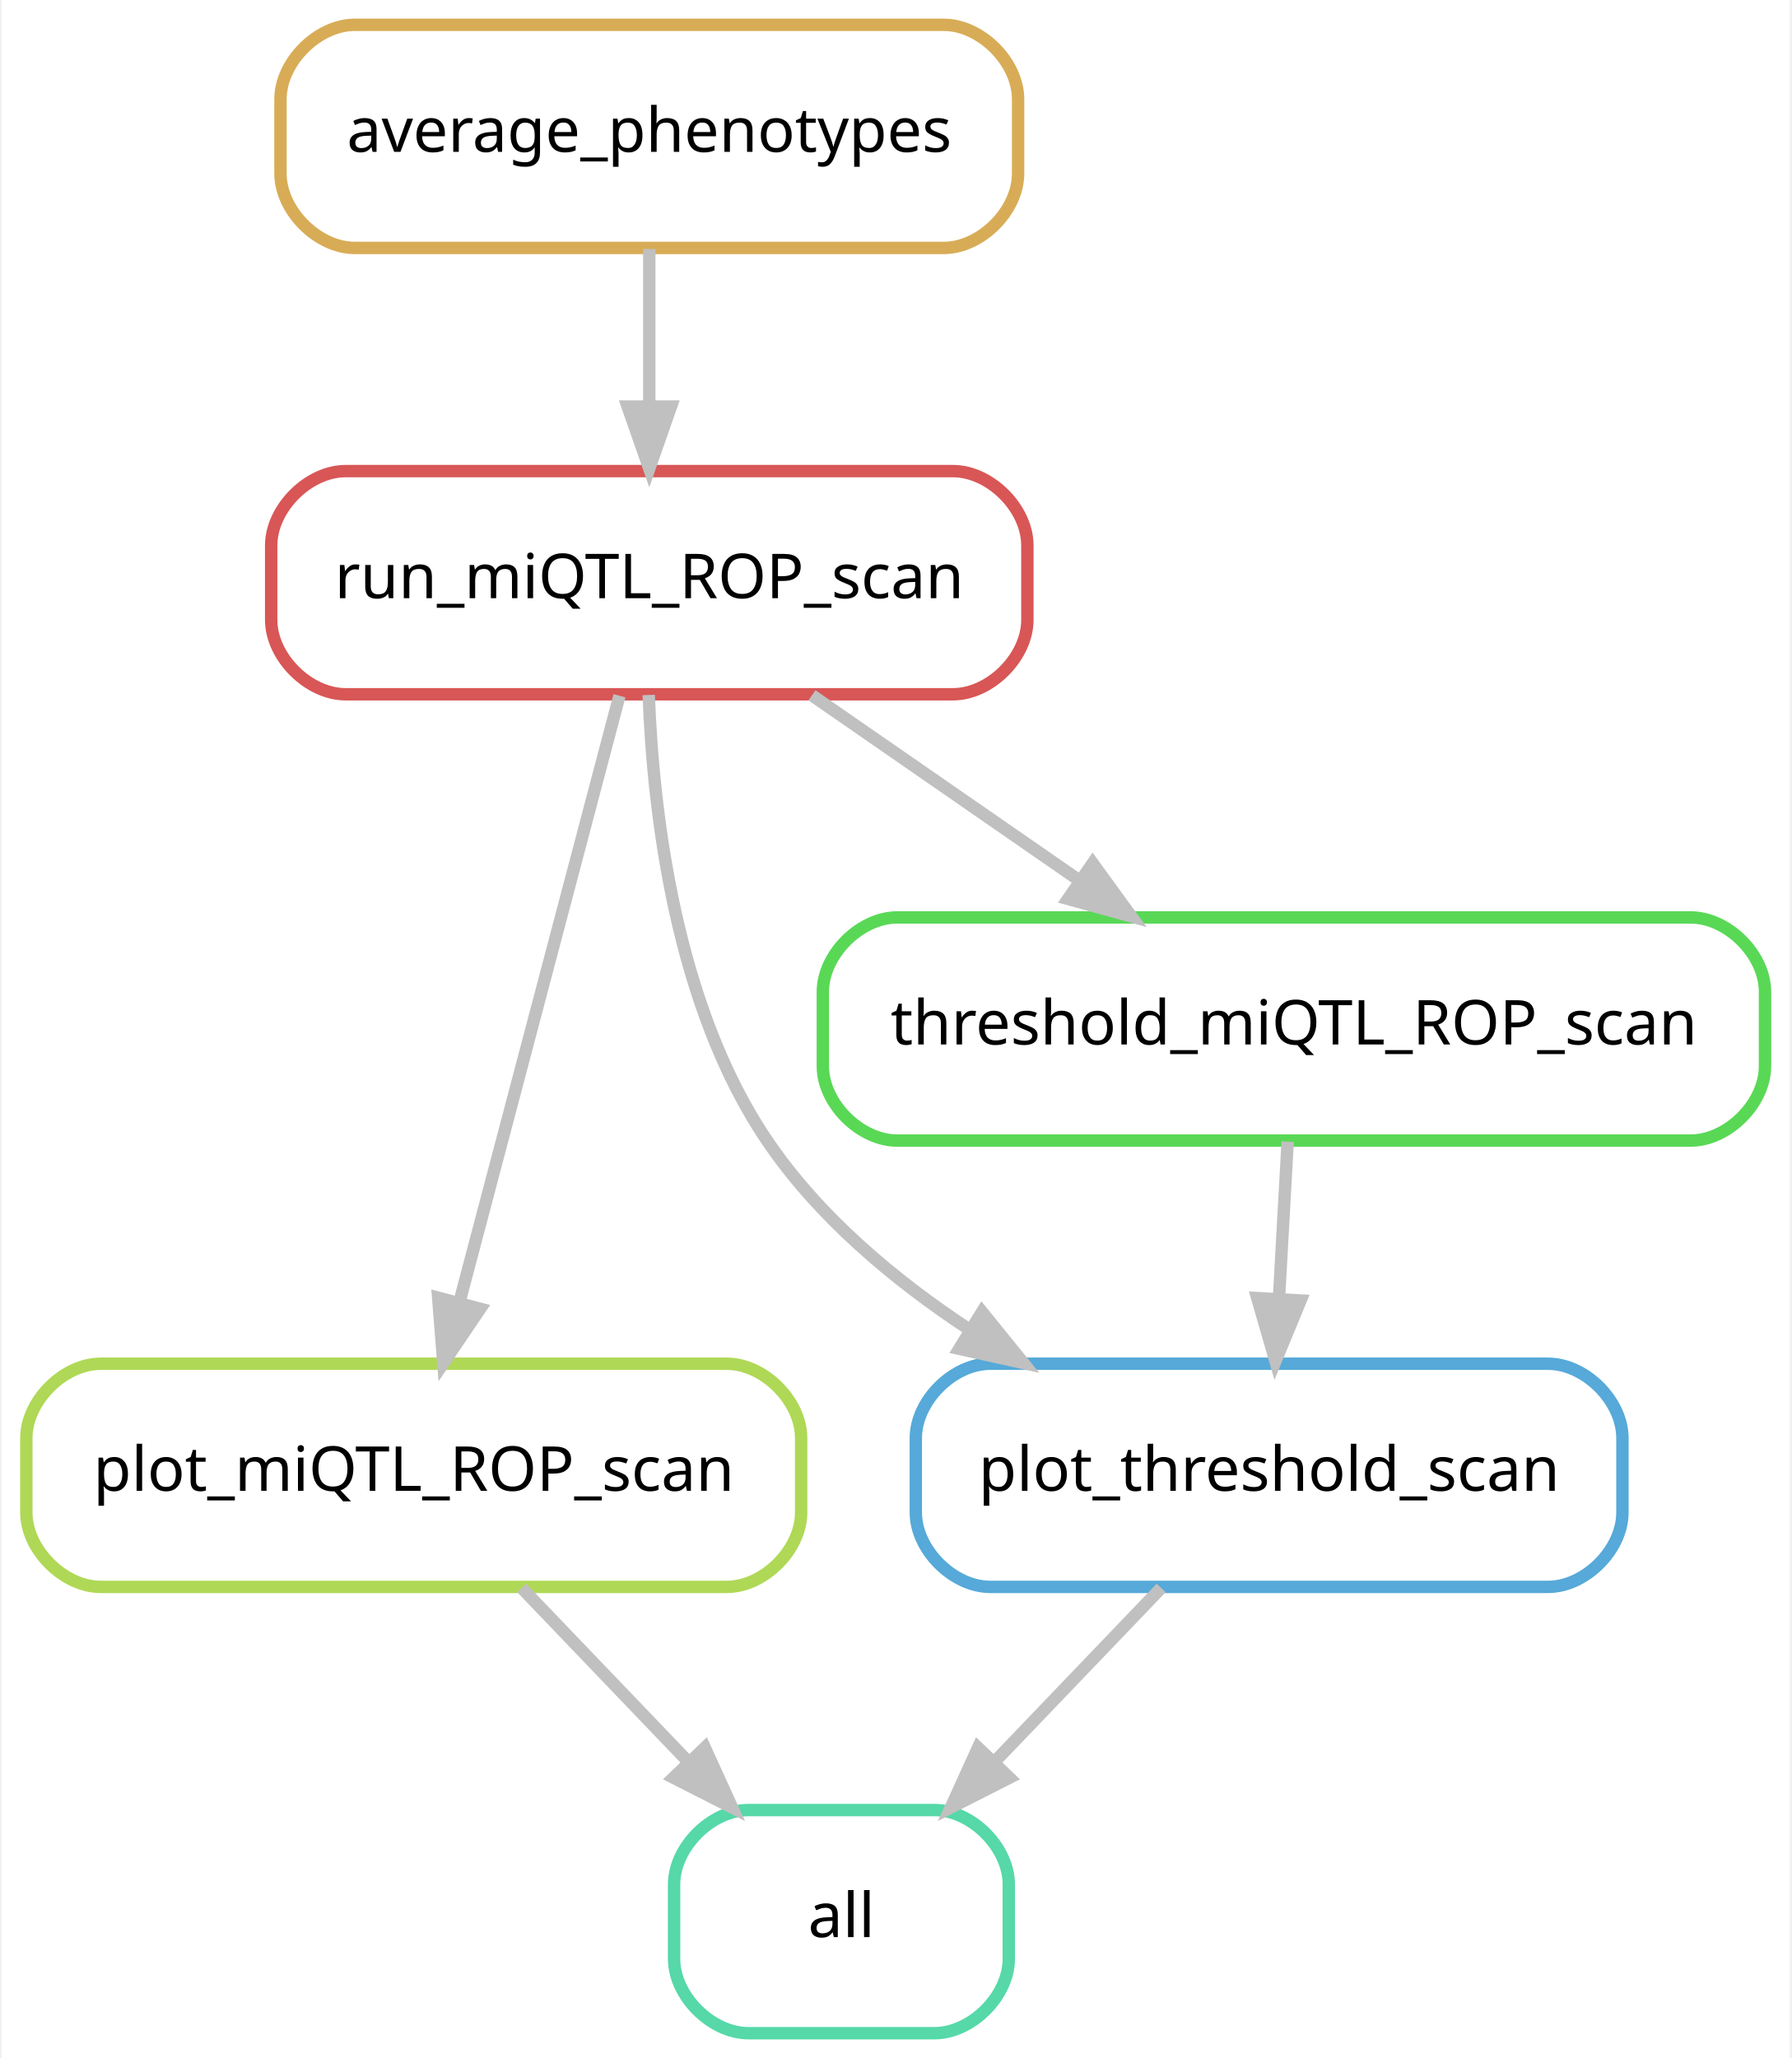
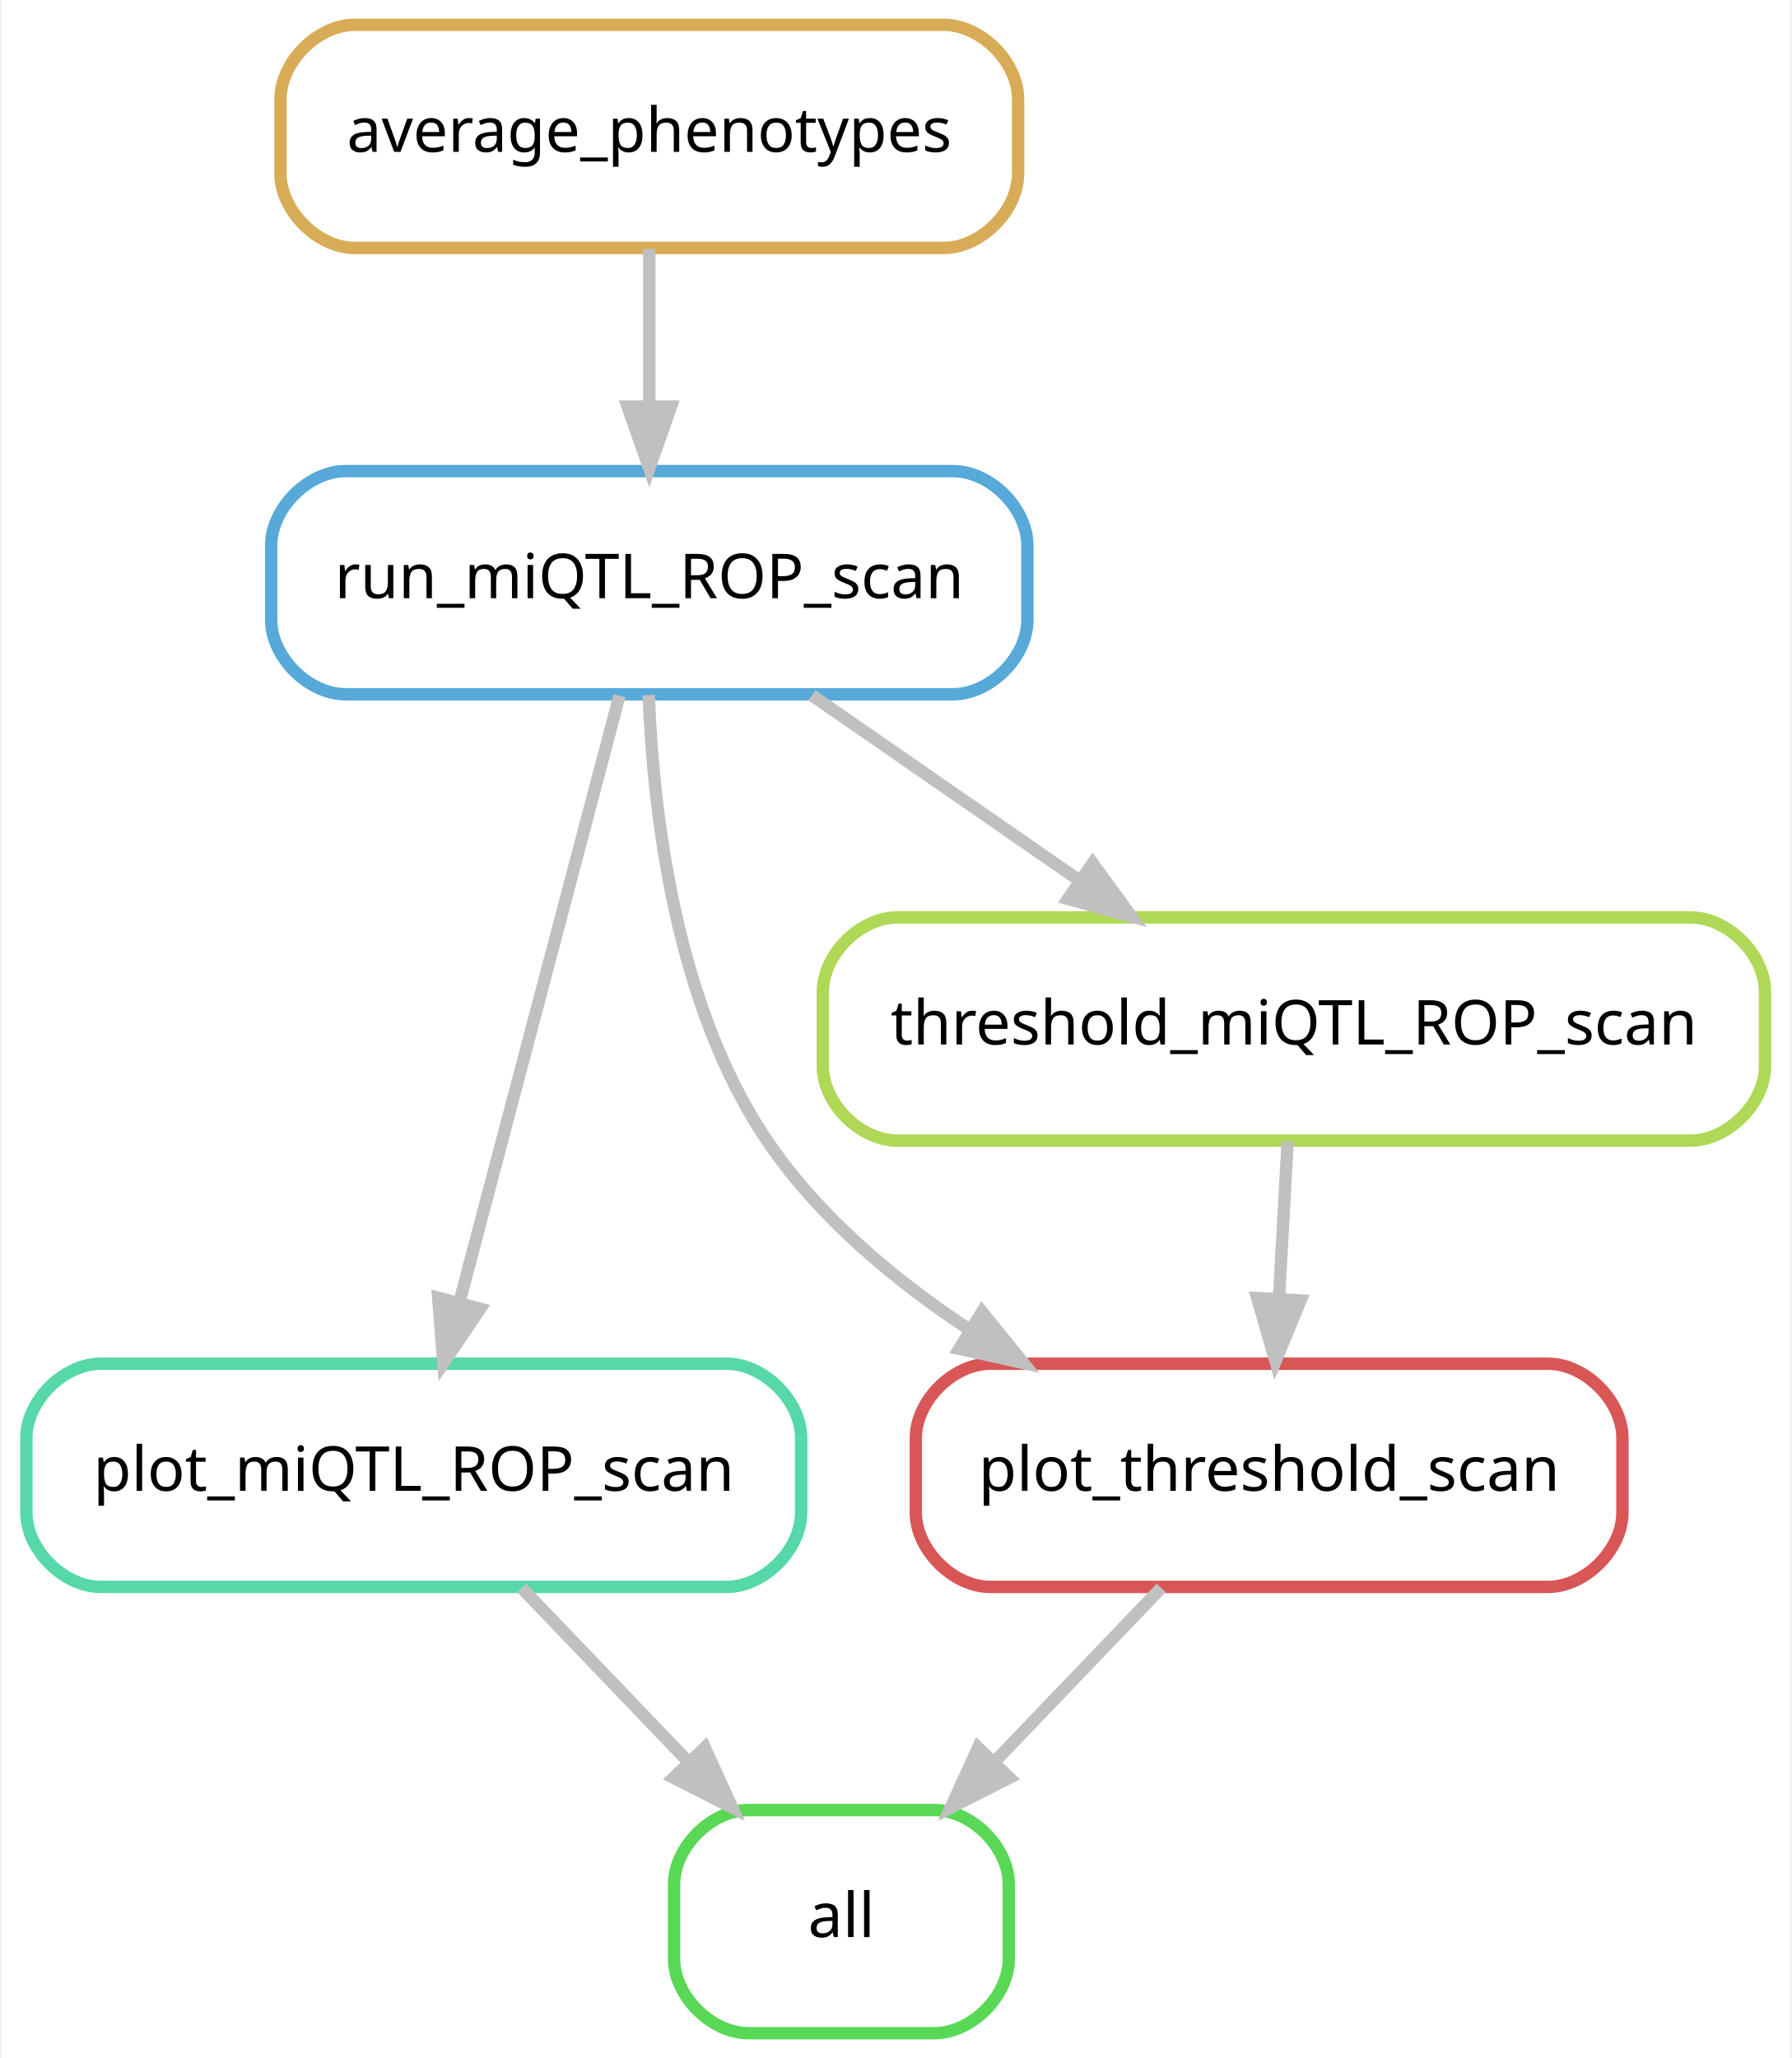
<svg xmlns="http://www.w3.org/2000/svg" width="289pt" height="332pt" viewBox="0.00 0.00 288.50 332.00">
  <g id="graph0" class="graph" transform="scale(1 1) rotate(0) translate(4 328)">
    <polygon fill="#ffffff" stroke="transparent" points="-4,4 -4,-328 284.5,-328 284.5,4 -4,4" />
    <g id="node1" class="node">
-       <path fill="none" stroke="#56d8a9" stroke-width="2" d="M146.5,-36C146.5,-36 116.5,-36 116.5,-36 110.5,-36 104.5,-30 104.5,-24 104.5,-24 104.5,-12 104.5,-12 104.5,-6 110.5,0 116.5,0 116.5,0 146.5,0 146.5,0 152.5,0 158.5,-6 158.5,-12 158.5,-12 158.5,-24 158.5,-24 158.5,-30 152.5,-36 146.5,-36" />
+       <path fill="none" stroke="#59d856" stroke-width="2" d="M146.5,-36C146.5,-36 116.5,-36 116.5,-36 110.5,-36 104.5,-30 104.5,-24 104.5,-24 104.5,-12 104.5,-12 104.5,-6 110.5,0 116.5,0 116.5,0 146.5,0 146.5,0 152.5,0 158.5,-6 158.5,-12 158.5,-12 158.5,-24 158.5,-24 158.5,-30 152.5,-36 146.5,-36" />
      <text text-anchor="middle" x="131.5" y="-15.5" font-family="sans" font-size="10.00" fill="#000000">all</text>
    </g>
    <g id="node2" class="node">
-       <path fill="none" stroke="#afd856" stroke-width="2" d="M113,-108C113,-108 12,-108 12,-108 6,-108 0,-102 0,-96 0,-96 0,-84 0,-84 0,-78 6,-72 12,-72 12,-72 113,-72 113,-72 119,-72 125,-78 125,-84 125,-84 125,-96 125,-96 125,-102 119,-108 113,-108" />
+       <path fill="none" stroke="#56d8a9" stroke-width="2" d="M113,-108C113,-108 12,-108 12,-108 6,-108 0,-102 0,-96 0,-96 0,-84 0,-84 0,-78 6,-72 12,-72 12,-72 113,-72 113,-72 119,-72 125,-78 125,-84 125,-84 125,-96 125,-96 125,-102 119,-108 113,-108" />
      <text text-anchor="middle" x="62.5" y="-87.5" font-family="sans" font-size="10.00" fill="#000000">plot_miQTL_ROP_scan</text>
    </g>
    <g id="edge1" class="edge">
      <path fill="none" stroke="#c0c0c0" stroke-width="2" d="M79.912,-71.831C88.021,-63.369 97.816,-53.149 106.682,-43.897" />
      <polygon fill="#c0c0c0" stroke="#c0c0c0" stroke-width="2" points="109.462,-46.055 113.854,-36.413 104.408,-41.212 109.462,-46.055" />
    </g>
    <g id="node3" class="node">
-       <path fill="none" stroke="#d85656" stroke-width="2" d="M149.5,-252C149.5,-252 51.5,-252 51.5,-252 45.5,-252 39.5,-246 39.5,-240 39.5,-240 39.5,-228 39.5,-228 39.5,-222 45.5,-216 51.5,-216 51.5,-216 149.5,-216 149.5,-216 155.5,-216 161.5,-222 161.5,-228 161.5,-228 161.5,-240 161.5,-240 161.5,-246 155.5,-252 149.5,-252" />
+       <path fill="none" stroke="#56a9d8" stroke-width="2" d="M149.5,-252C149.5,-252 51.5,-252 51.5,-252 45.5,-252 39.5,-246 39.5,-240 39.5,-240 39.5,-228 39.5,-228 39.5,-222 45.5,-216 51.5,-216 51.5,-216 149.5,-216 149.5,-216 155.5,-216 161.5,-222 161.5,-228 161.5,-228 161.5,-240 161.5,-240 161.5,-246 155.5,-252 149.5,-252" />
      <text text-anchor="middle" x="100.5" y="-231.5" font-family="sans" font-size="10.00" fill="#000000">run_miQTL_ROP_scan</text>
    </g>
    <g id="edge3" class="edge">
      <path fill="none" stroke="#c0c0c0" stroke-width="2" d="M95.687,-215.762C89.177,-191.093 77.505,-146.86 69.882,-117.973" />
      <polygon fill="#c0c0c0" stroke="#c0c0c0" stroke-width="2" points="73.209,-116.866 67.274,-108.09 66.441,-118.652 73.209,-116.866" />
    </g>
    <g id="node5" class="node">
-       <path fill="none" stroke="#56a9d8" stroke-width="2" d="M245.5,-108C245.5,-108 155.5,-108 155.5,-108 149.5,-108 143.5,-102 143.5,-96 143.5,-96 143.5,-84 143.5,-84 143.5,-78 149.5,-72 155.5,-72 155.5,-72 245.5,-72 245.5,-72 251.5,-72 257.5,-78 257.5,-84 257.5,-84 257.5,-96 257.5,-96 257.5,-102 251.5,-108 245.5,-108" />
+       <path fill="none" stroke="#d85656" stroke-width="2" d="M245.5,-108C245.5,-108 155.5,-108 155.5,-108 149.5,-108 143.5,-102 143.5,-96 143.5,-96 143.5,-84 143.5,-84 143.5,-78 149.5,-72 155.5,-72 155.5,-72 245.5,-72 245.5,-72 251.5,-72 257.5,-78 257.5,-84 257.5,-84 257.5,-96 257.5,-96 257.5,-102 251.5,-108 245.5,-108" />
      <text text-anchor="middle" x="200.5" y="-87.5" font-family="sans" font-size="10.00" fill="#000000">plot_threshold_scan</text>
    </g>
    <g id="edge5" class="edge">
      <path fill="none" stroke="#c0c0c0" stroke-width="2" d="M100.407,-215.885C101.145,-196.521 104.811,-165.683 119.5,-144 127.818,-131.722 139.951,-121.516 152.305,-113.405" />
      <polygon fill="#c0c0c0" stroke="#c0c0c0" stroke-width="2" points="154.183,-116.359 160.85,-108.124 150.503,-110.404 154.183,-116.359" />
    </g>
    <g id="node6" class="node">
-       <path fill="none" stroke="#59d856" stroke-width="2" d="M268.5,-180C268.5,-180 140.5,-180 140.5,-180 134.5,-180 128.5,-174 128.5,-168 128.5,-168 128.5,-156 128.5,-156 128.5,-150 134.5,-144 140.5,-144 140.5,-144 268.5,-144 268.5,-144 274.5,-144 280.5,-150 280.5,-156 280.5,-156 280.5,-168 280.5,-168 280.5,-174 274.5,-180 268.5,-180" />
+       <path fill="none" stroke="#afd856" stroke-width="2" d="M268.5,-180C268.5,-180 140.5,-180 140.5,-180 134.5,-180 128.5,-174 128.5,-168 128.5,-168 128.5,-156 128.5,-156 128.5,-150 134.5,-144 140.5,-144 140.5,-144 268.5,-144 268.5,-144 274.5,-144 280.5,-150 280.5,-156 280.5,-156 280.5,-168 280.5,-168 280.5,-174 274.5,-180 268.5,-180" />
      <text text-anchor="middle" x="204.5" y="-159.5" font-family="sans" font-size="10.00" fill="#000000">threshold_miQTL_ROP_scan</text>
    </g>
    <g id="edge7" class="edge">
      <path fill="none" stroke="#c0c0c0" stroke-width="2" d="M126.744,-215.831C139.799,-206.793 155.754,-195.748 169.805,-186.02" />
      <polygon fill="#c0c0c0" stroke="#c0c0c0" stroke-width="2" points="172.035,-188.733 178.265,-180.163 168.051,-182.977 172.035,-188.733" />
    </g>
    <g id="node4" class="node">
      <path fill="none" stroke="#d8ac56" stroke-width="2" d="M148,-324C148,-324 53,-324 53,-324 47,-324 41,-318 41,-312 41,-312 41,-300 41,-300 41,-294 47,-288 53,-288 53,-288 148,-288 148,-288 154,-288 160,-294 160,-300 160,-300 160,-312 160,-312 160,-318 154,-324 148,-324" />
      <text text-anchor="middle" x="100.5" y="-303.5" font-family="sans" font-size="10.00" fill="#000000">average_phenotypes</text>
    </g>
    <g id="edge4" class="edge">
      <path fill="none" stroke="#c0c0c0" stroke-width="2" d="M100.5,-287.831C100.5,-280.131 100.5,-270.974 100.5,-262.417" />
      <polygon fill="#c0c0c0" stroke="#c0c0c0" stroke-width="2" points="104,-262.413 100.5,-252.413 97,-262.413 104,-262.413" />
    </g>
    <g id="edge2" class="edge">
      <path fill="none" stroke="#c0c0c0" stroke-width="2" d="M183.088,-71.831C174.979,-63.369 165.184,-53.149 156.318,-43.897" />
      <polygon fill="#c0c0c0" stroke="#c0c0c0" stroke-width="2" points="158.592,-41.212 149.146,-36.413 153.538,-46.055 158.592,-41.212" />
    </g>
    <g id="edge6" class="edge">
      <path fill="none" stroke="#c0c0c0" stroke-width="2" d="M203.491,-143.831C203.063,-136.131 202.554,-126.974 202.079,-118.417" />
      <polygon fill="#c0c0c0" stroke="#c0c0c0" stroke-width="2" points="205.572,-118.204 201.523,-108.413 198.583,-118.592 205.572,-118.204" />
    </g>
  </g>
</svg>
